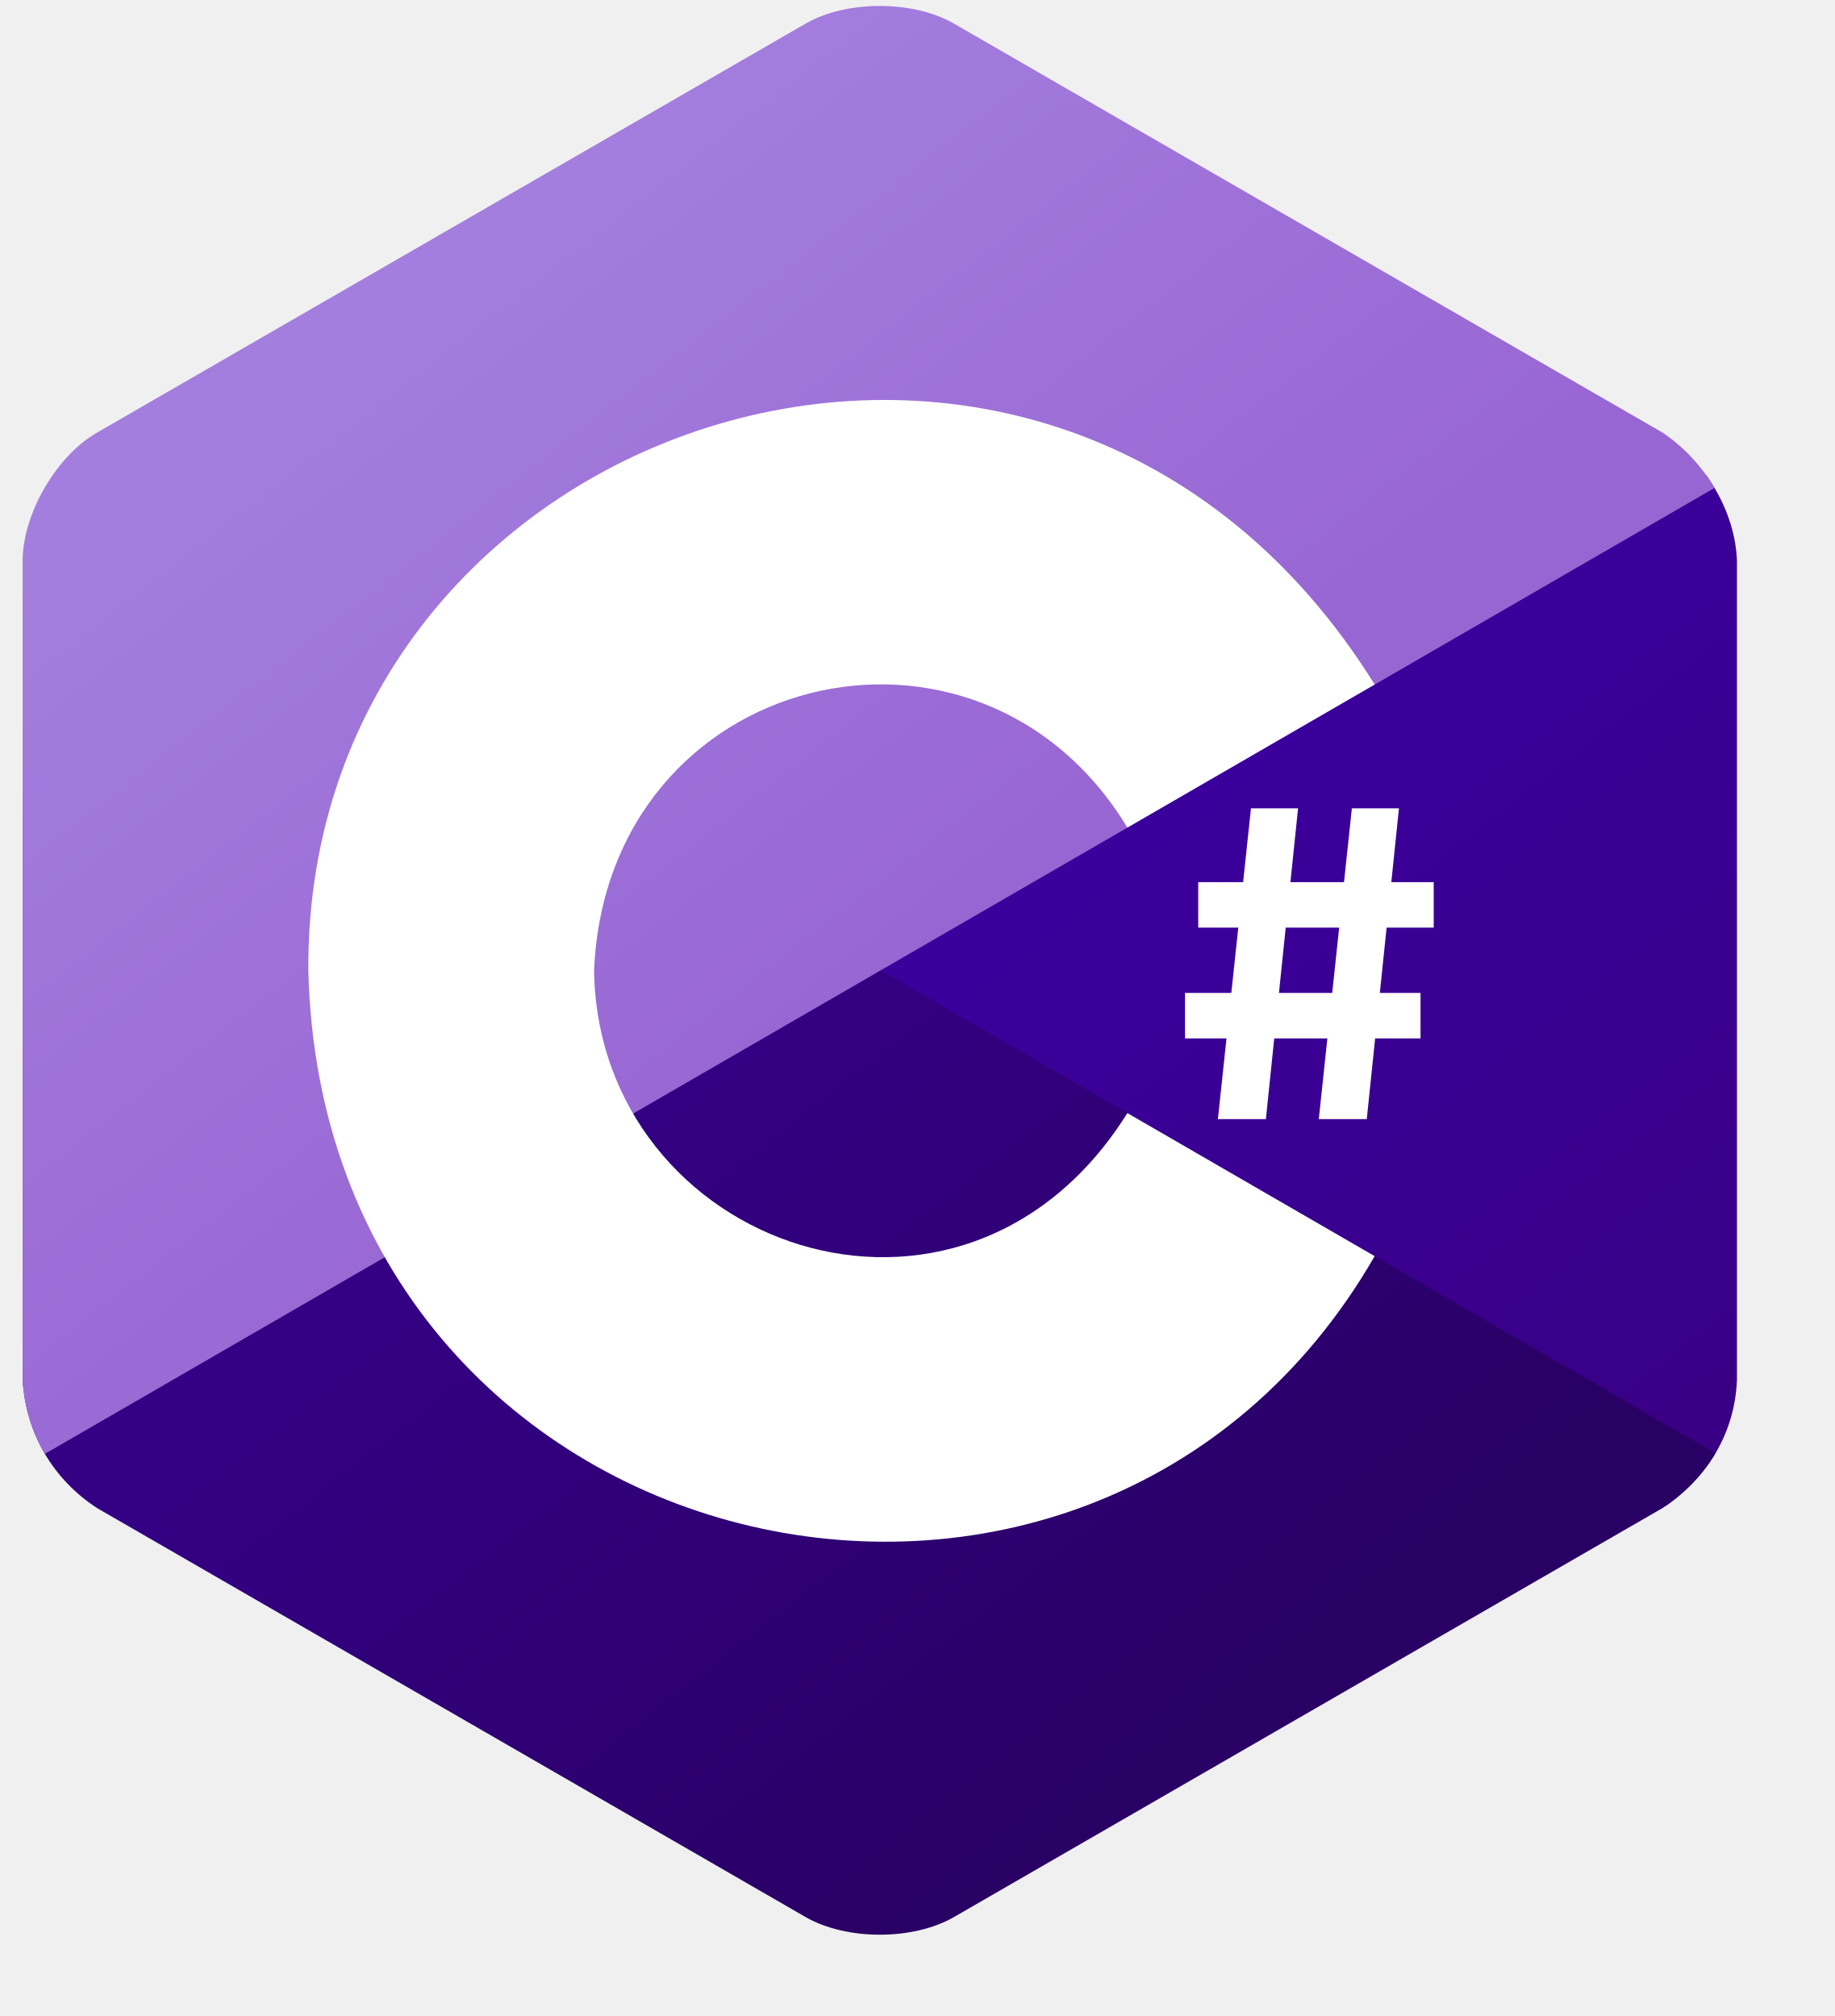
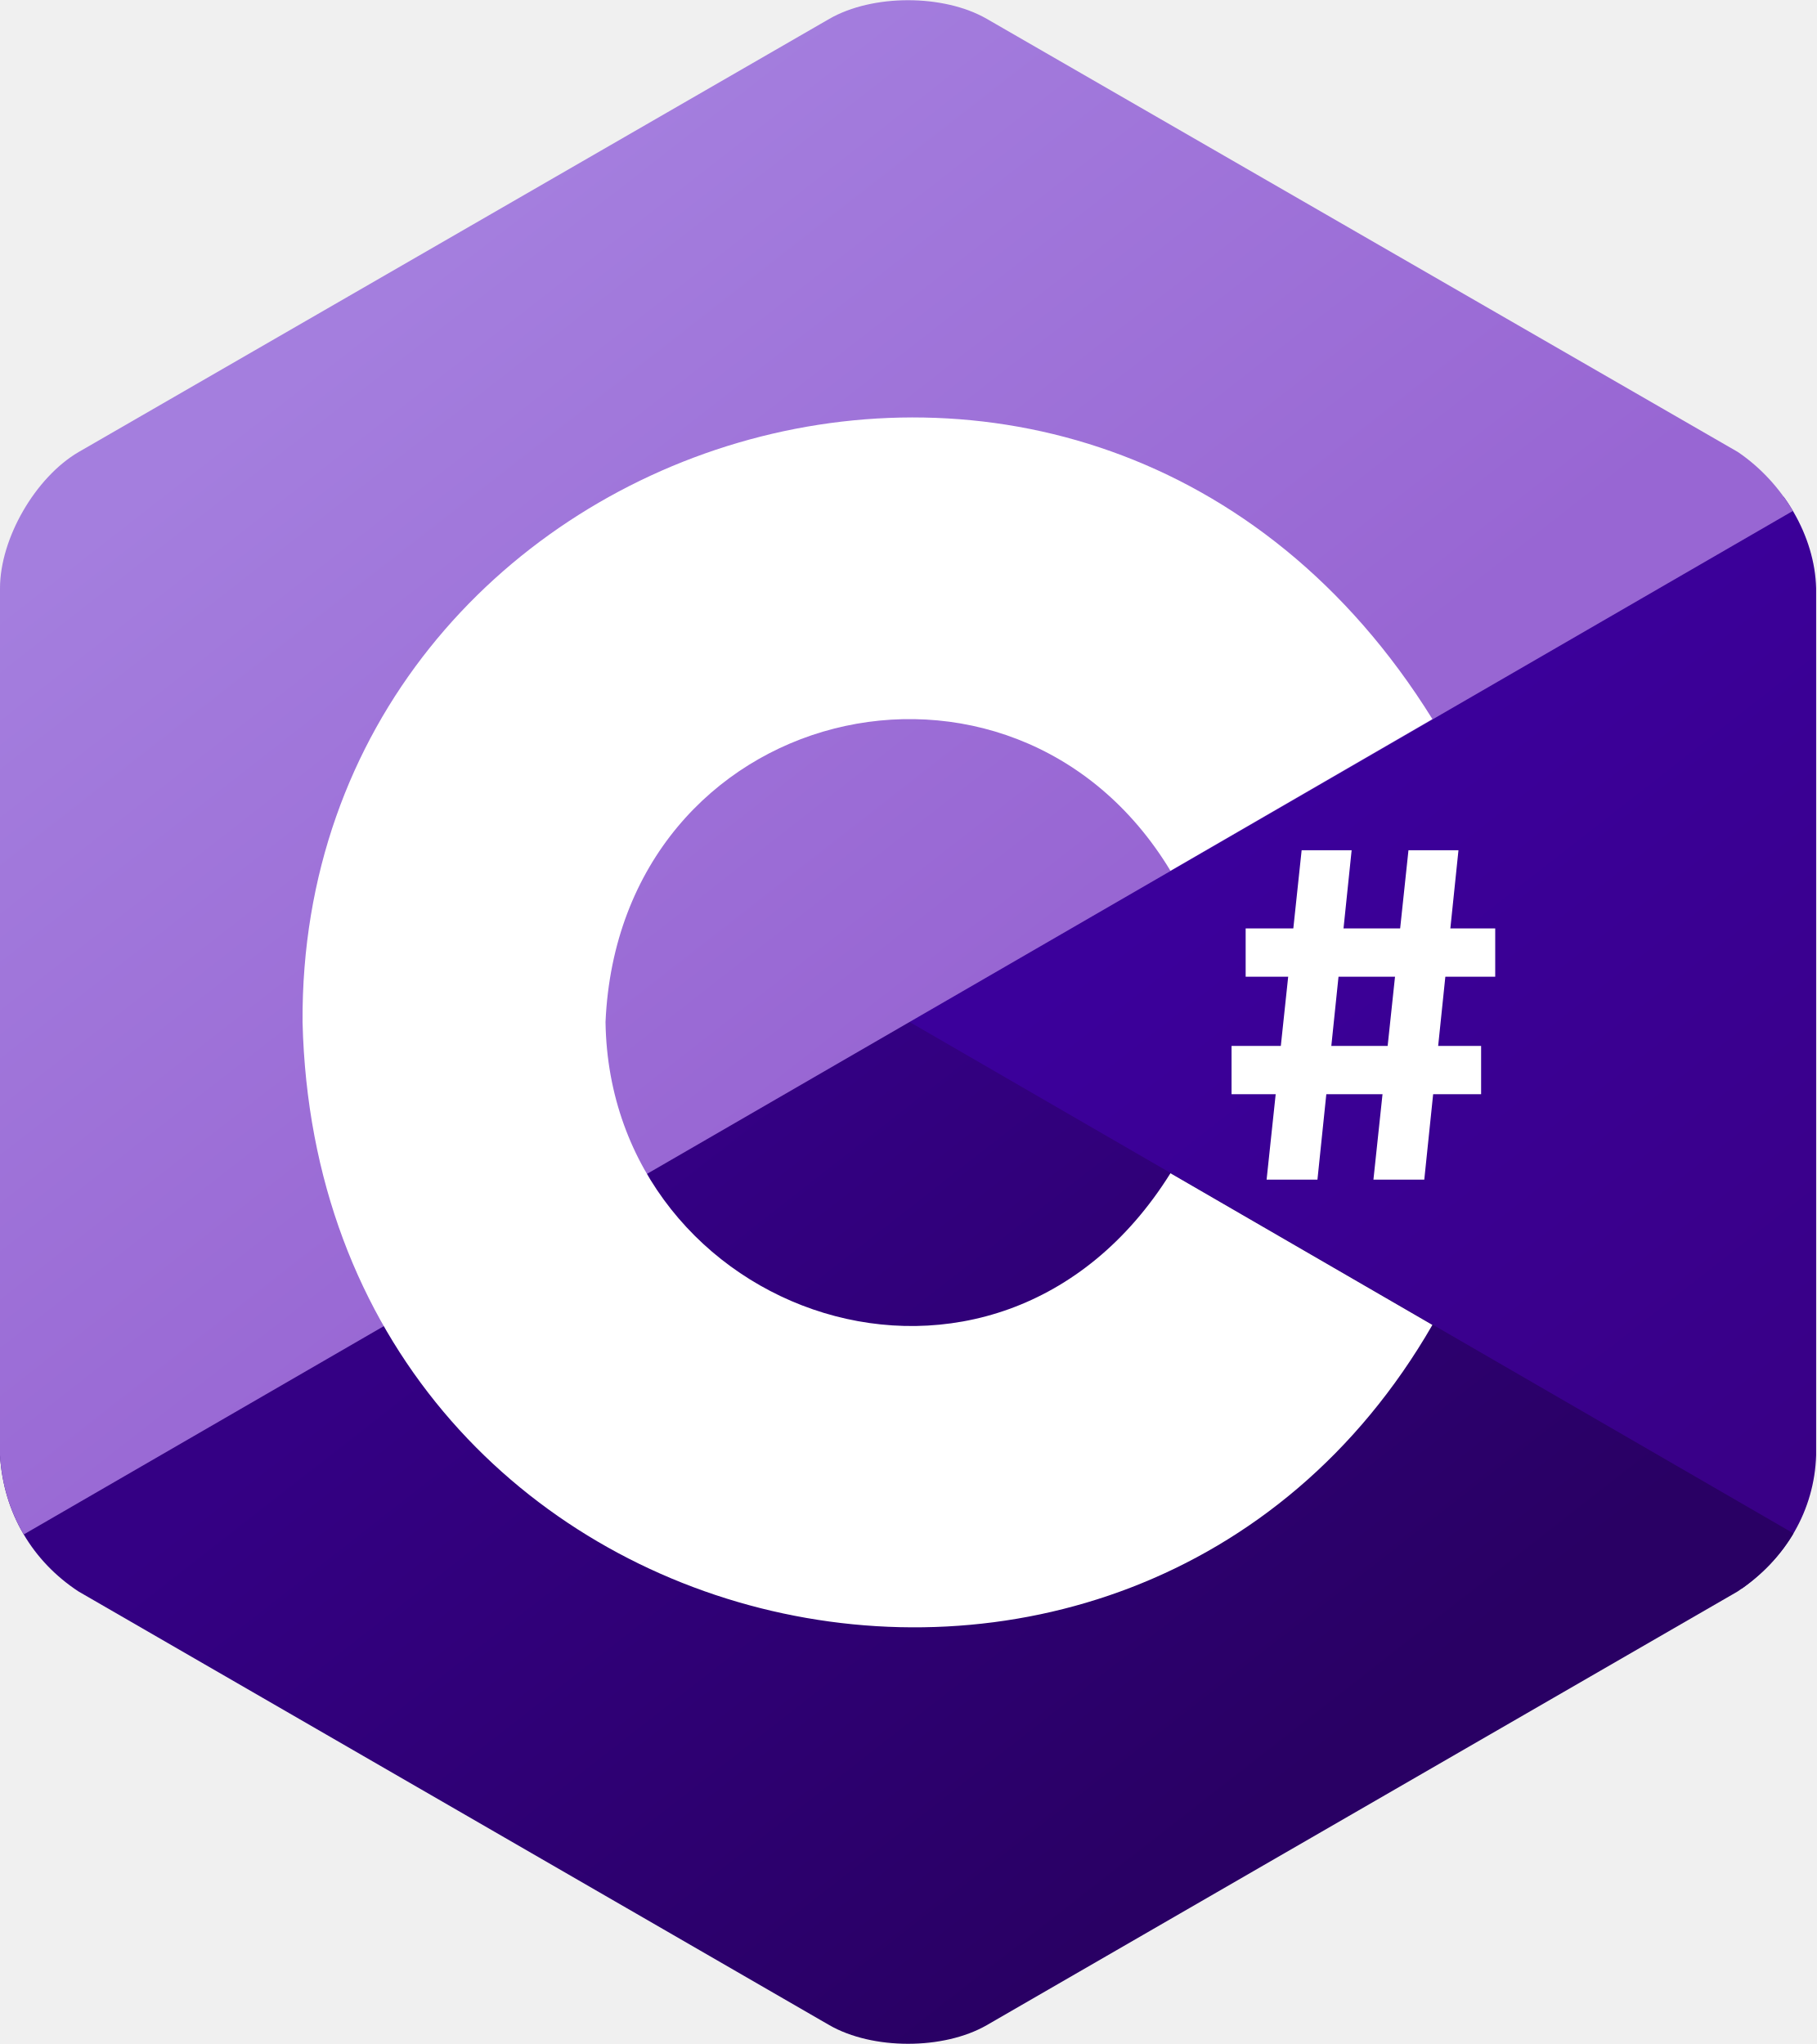
- <svg xmlns="http://www.w3.org/2000/svg" version="1.1" width="455" height="500" viewBox="-6 0 487 532" xml:space="preserve">
-   <defs>
-     <clipPath id="hexagon">
-       <path d="M435.279,113.284L247.191,4.692c-10.835-6.257-28.567-6.257-39.402,0L19.701,113.284     C8.865,119.539,0,134.896,0,147.408v217.185c0.843,14.571,8.286,26.639,19.701,34.123l188.088,108.592     c10.835,6.257,28.567,6.257,39.402,0l188.088-108.592c12.248-8.146,19.219-20.408,19.701-34.123V147.408     C454.54,134.243,446.657,120.965,435.279,113.284z" />
+ <svg xmlns="http://www.w3.org/2000/svg" xmlns:xlink="http://www.w3.org/1999/xlink" version="1.1" id="Layer_1" x="0px" y="0px" viewBox="0 0 425.1 478.4" style="enable-background:new 0 0 425.1 478.4;" xml:space="preserve">
+   <style type="text/css">
+ 	.st0{clip-path:url(#SVGID_2_);}
+ 	.st1{fill:url(#SVGID_3_);}
+ 	.st2{fill:url(#SVGID_4_);}
+ 	.st3{fill:url(#SVGID_5_);}
+ 	.st4{fill:#FFFFFF;}
+ </style>
+   <g>
+     <defs>
+       <path id="SVGID_1_" d="M406.7,105.8L230.9,4.4c-10.1-5.8-26.7-5.8-36.8,0L18.4,105.8C8.3,111.7,0,126,0,137.7v202.9    c0.8,13.6,7.7,24.9,18.4,31.9L194.1,474c10.1,5.8,26.7,5.8,36.8,0l175.7-101.5c11.4-7.6,18-19.1,18.4-31.9V137.7    C424.7,125.4,417.3,113,406.7,105.8z" />
+     </defs>
+     <clipPath id="SVGID_2_">
+       <use xlink:href="#SVGID_1_" style="overflow:visible;" />
    </clipPath>
-     <linearGradient id="top" gradientUnits="userSpaceOnUse" x1="121.095" y1="55.807" x2="261.772" y2="235.867">
-       <stop offset="0" style="stop-color: #A47EDE" />
-       <stop offset="1" style="stop-color: #9866D3" />
-     </linearGradient>
-     <linearGradient id="centre" gradientUnits="userSpaceOnUse" x1="314.175" y1="207.291" x2="443.464" y2="372.773">
-       <stop offset="0" style="stop-color: #3B009B" />
-       <stop offset="1" style="stop-color: #390086" />
-     </linearGradient>
-     <linearGradient id="bottom" gradientUnits="userSpaceOnUse" x1="115.288" y1="326.163" x2="252.74" y2="502.094">
-       <stop offset="0" style="stop-color: #340084" />
-       <stop offset="1" style="stop-color: #290064" />
-     </linearGradient>
-   </defs>
-   <g clip-path="url(#hexagon)">
-     <rect fill="url(#centre)" x="222.588" y="124.487" width="267.464" height="273.493" />
-     <polygon fill="url(#bottom)" points="490.052,407.802 145.845,208.63 -29.911,208.63 -29.911,538.353 490.052,538.353" />
-     <polygon fill="url(#top)" points="-29.911,405.093 490.052,104.208 490.052,-14.513 -29.911,-14.513" />
+     <g class="st0">
+       <linearGradient id="SVGID_3_" gradientUnits="userSpaceOnUse" x1="299.238" y1="308.532" x2="428.526" y2="143.051" gradientTransform="matrix(0.9343 0 0 -0.9343 13.9561 481.9301)">
+         <stop offset="0" style="stop-color:#3B009B" />
+         <stop offset="1" style="stop-color:#390086" />
+       </linearGradient>
+       <rect x="208" y="116.3" class="st1" width="249.9" height="255.5" />
+       <linearGradient id="SVGID_4_" gradientUnits="userSpaceOnUse" x1="100.351" y1="189.66" x2="237.803" y2="13.729" gradientTransform="matrix(0.9343 0 0 -0.9343 13.9561 481.9301)">
+         <stop offset="0" style="stop-color:#340084" />
+         <stop offset="1" style="stop-color:#290064" />
+       </linearGradient>
+       <polygon class="st2" points="457.9,381 136.3,194.9 -27.9,194.9 -27.9,503 457.9,503   " />
+       <linearGradient id="SVGID_5_" gradientUnits="userSpaceOnUse" x1="106.157" y1="460.016" x2="246.835" y2="279.957" gradientTransform="matrix(0.9343 0 0 -0.9343 13.9561 481.9301)">
+         <stop offset="0" style="stop-color:#A47EDE" />
+         <stop offset="1" style="stop-color:#9866D3" />
+       </linearGradient>
+       <polygon class="st3" points="-27.9,378.5 457.9,97.4 457.9,-13.6 -27.9,-13.6   " />
+     </g>
  </g>
-   <path id="c" fill="#fff" d="M75.83,256.001c-0.891-148.089,197.459-213.479,282.996-75.878l-65.635,37.98   c-39.622-65.534-138.001-42.101-141.532,37.897c1.06,73.729,97.754,107.978,141.536,37.893l65.635,37.979   C283.448,462.735,79.632,415.653,75.83,256.001z" />
-   <g id="sharp" aria-label="♯" data-name="♯">
-     <polygon fill="#fff" points="326,213 338.5,213 329.959,295.5 317.224,295.5" />
-     <polygon fill="#fff" points="352.776,213 365.276,213 356.735,295.5 344,295.5" />
-     <rect fill="#fff" x="312" y="232.592" width="62.5" height="12.072" />
-     <rect fill="#fff" x="308.5" y="262" width="62.5" height="12.072" />
+   <path id="c" class="st4" d="M70.8,239.2C70,100.8,255.3,39.7,335.2,168.3l-61.3,35.5c-37-61.2-128.9-39.3-132.2,35.4  c1,68.9,91.3,100.9,132.2,35.4l61.3,35.5C264.8,432.3,74.4,388.3,70.8,239.2z" />
+   <g id="sharp">
+     <polygon class="st4" points="304.6,199 316.3,199 308.3,276.1 296.4,276.1  " />
+     <polygon class="st4" points="329.6,199 341.3,199 333.3,276.1 321.4,276.1  " />
+     <rect x="291.5" y="217.3" class="st4" width="58.4" height="11.3" />
+     <rect x="288.2" y="244.8" class="st4" width="58.4" height="11.3" />
  </g>
</svg>
